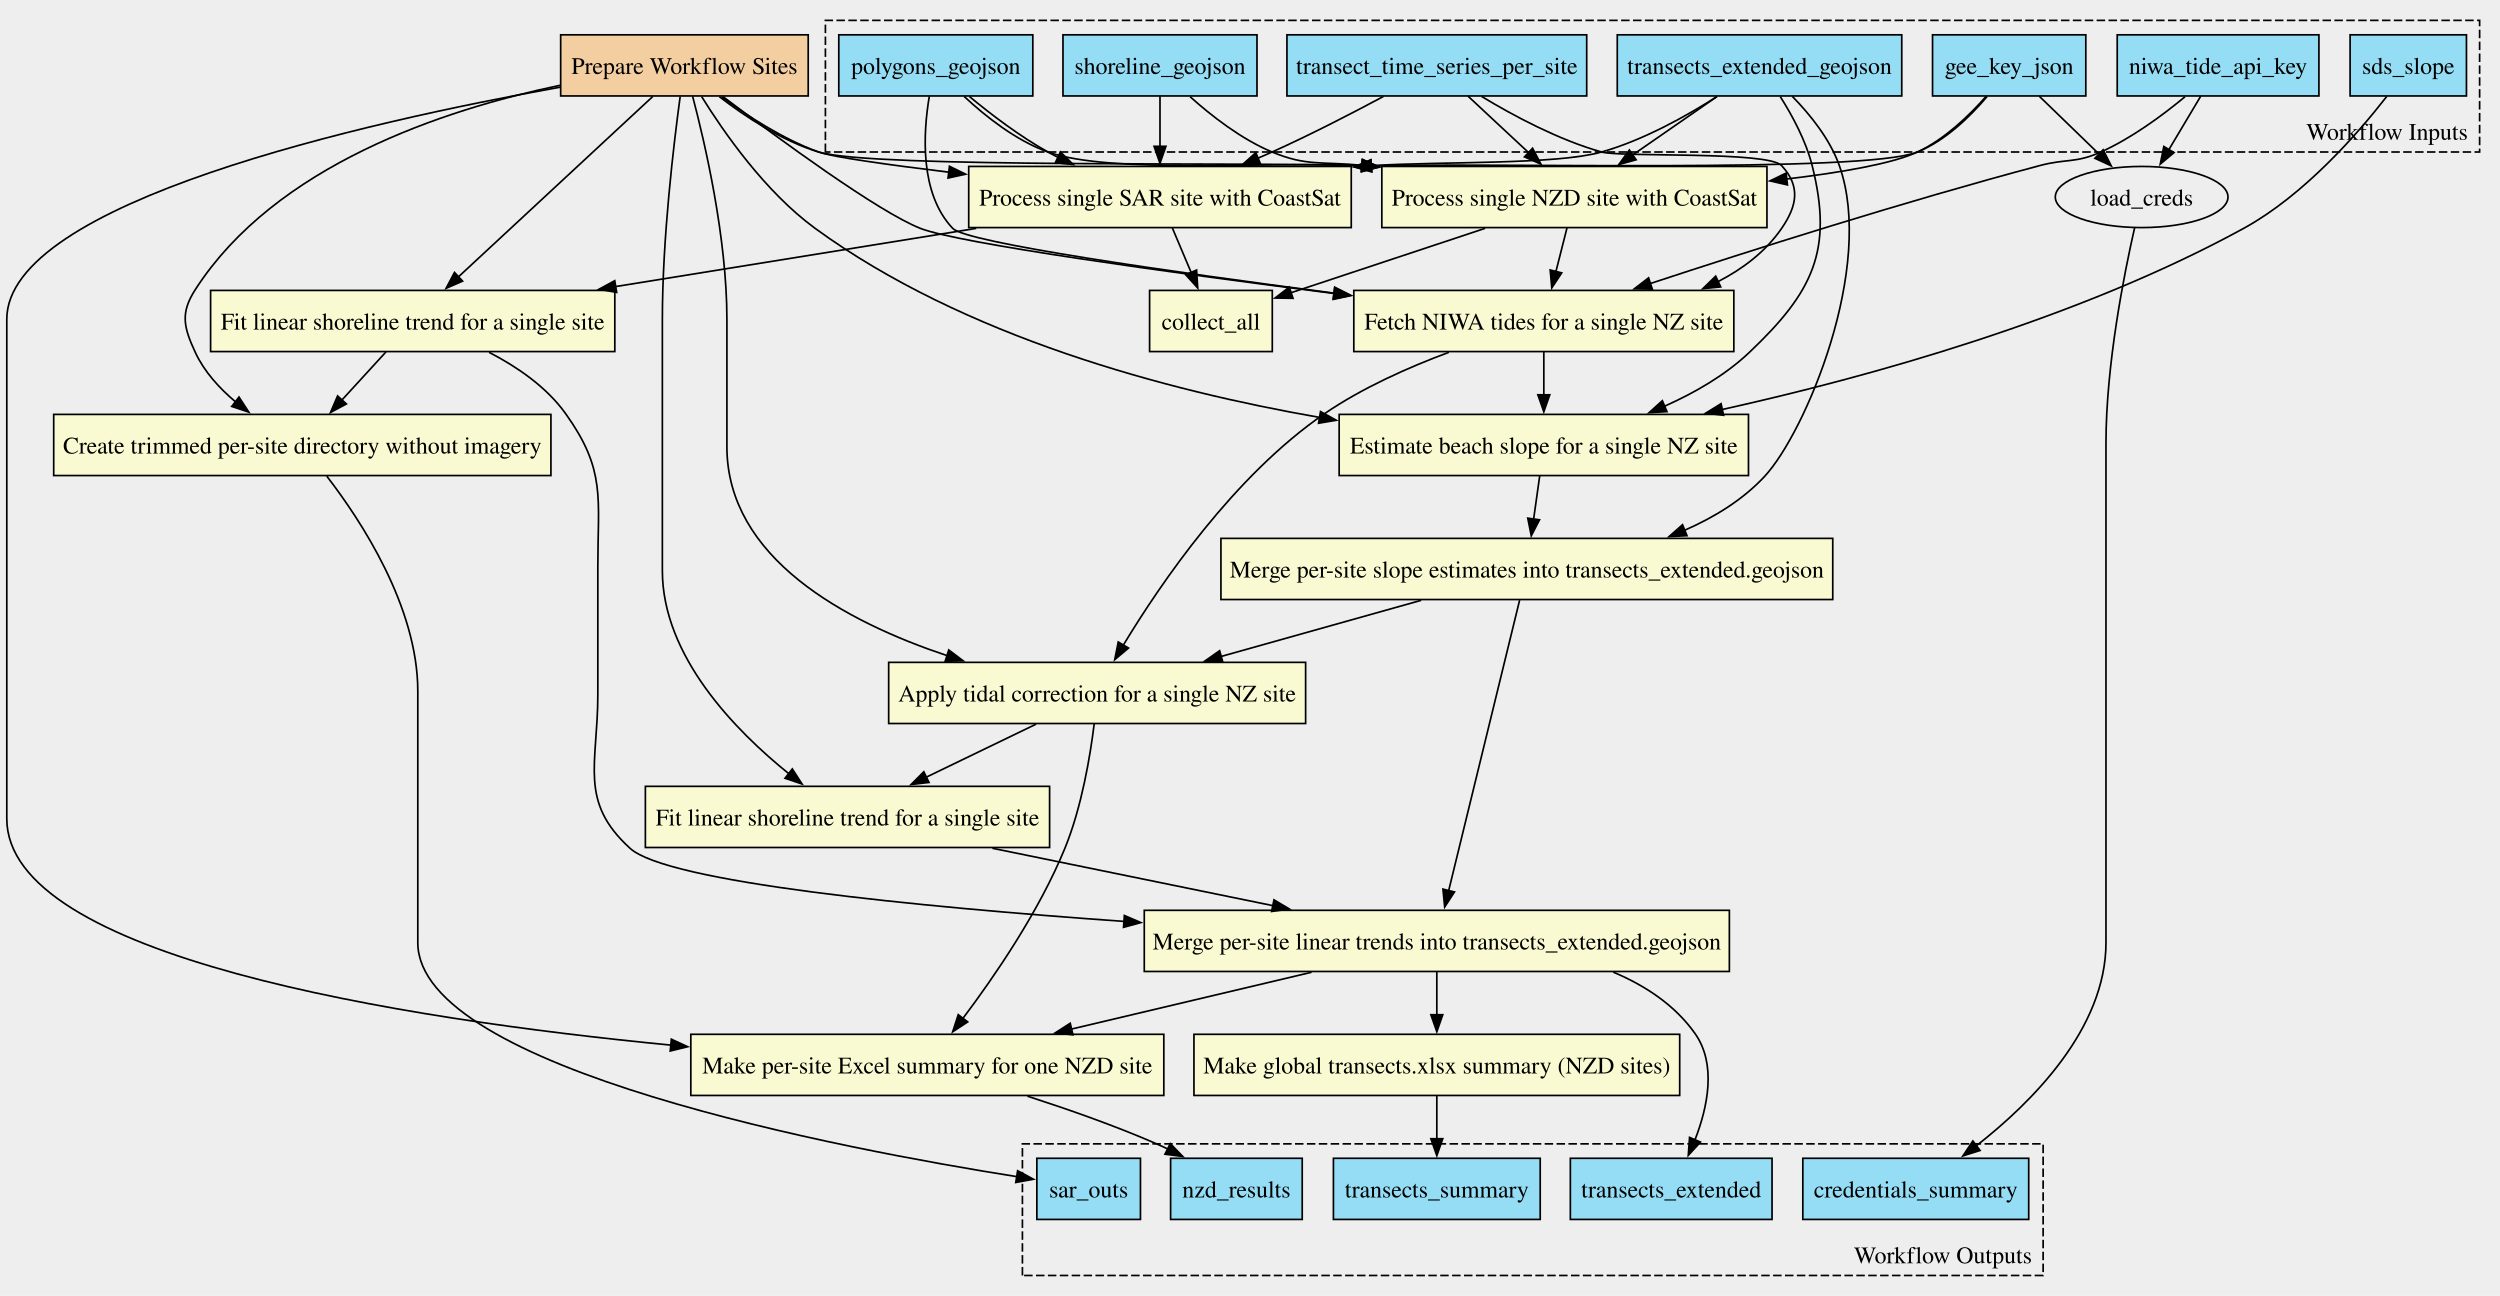
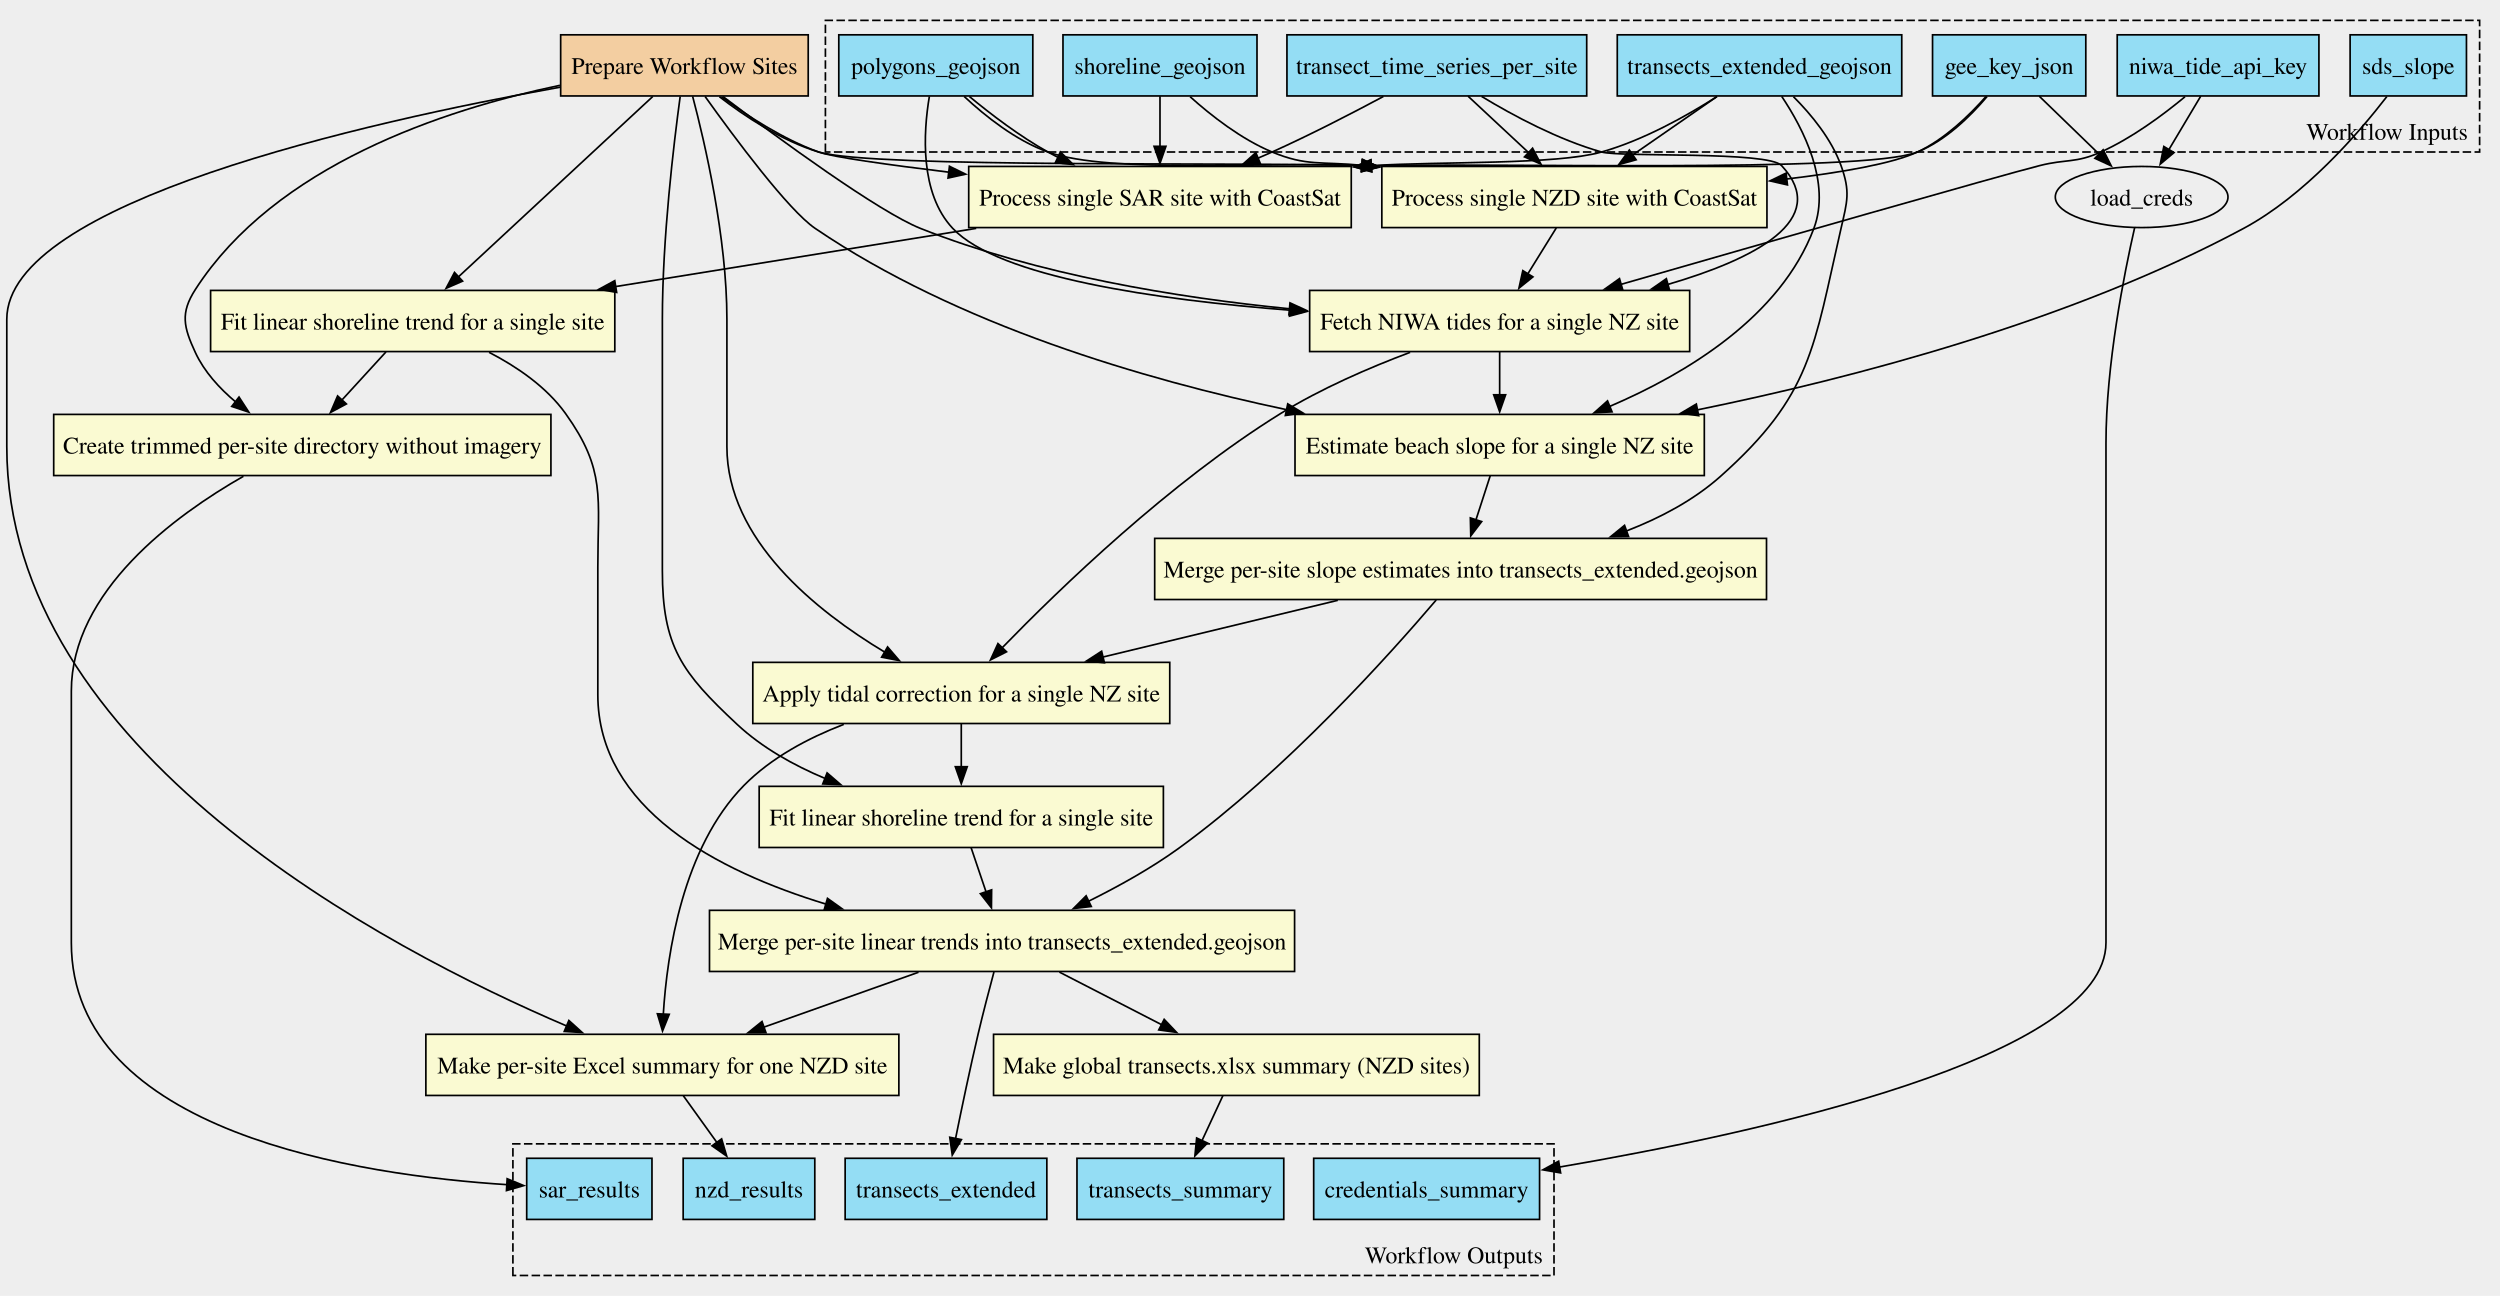
<svg xmlns="http://www.w3.org/2000/svg" width="1472pt" height="763pt" viewBox="0.00 0.00 1472.00 763.00">
  <g id="graph0" class="graph" transform="scale(1 1) rotate(0) translate(4 759)">
    <polygon fill="#eeeeee" stroke="none" points="-4,4 -4,-759 1468,-759 1468,4 -4,4" />
    <g id="clust1" class="cluster">
      <polygon fill="#eeeeee" stroke="black" stroke-dasharray="5,2" points="482,-669.5 482,-747 1456,-747 1456,-669.5 482,-669.5" />
      <text xml:space="preserve" text-anchor="middle" x="1401.5" y="-676.7" font-family="Times,serif" font-size="14.00">Workflow Inputs</text>
    </g>
    <g id="clust2" class="cluster">
-       <polygon fill="#eeeeee" stroke="black" stroke-dasharray="5,2" points="598,-8 598,-85.5 1199,-85.5 1199,-8 598,-8" />
-       <text xml:space="preserve" text-anchor="middle" x="1140" y="-15.2" font-family="Times,serif" font-size="14.00">Workflow Outputs</text>
+       <polygon fill="#eeeeee" stroke="black" stroke-dasharray="5,2" points="298,-8 298,-85.5 911,-85.5 911,-8 298,-8" />
+       <text xml:space="preserve" text-anchor="middle" x="852" y="-15.2" font-family="Times,serif" font-size="14.00">Workflow Outputs</text>
    </g>
    <g id="node1" class="node">
-       <polygon fill="lightgoldenrodyellow" stroke="black" points="714.88,-406 714.88,-442 1075.12,-442 1075.12,-406 714.88,-406" />
-       <text xml:space="preserve" text-anchor="middle" x="895" y="-418.95" font-family="Times,serif" font-size="14.00">Merge per-site slope estimates into transects_extended.geojson</text>
+       <polygon fill="lightgoldenrodyellow" stroke="black" points="767.12,-552 767.12,-588 990.88,-588 990.88,-552 767.12,-552" />
+       <text xml:space="preserve" text-anchor="middle" x="879" y="-564.95" font-family="Times,serif" font-size="14.00">Fetch NIWA tides for a single NZ site</text>
    </g>
    <g id="node2" class="node">
-       <polygon fill="lightgoldenrodyellow" stroke="black" points="519.25,-333 519.25,-369 764.75,-369 764.75,-333 519.25,-333" />
-       <text xml:space="preserve" text-anchor="middle" x="642" y="-345.95" font-family="Times,serif" font-size="14.00">Apply tidal correction for a single NZ site</text>
+       <polygon fill="lightgoldenrodyellow" stroke="black" points="439.25,-333 439.25,-369 684.75,-369 684.75,-333 439.25,-333" />
+       <text xml:space="preserve" text-anchor="middle" x="562" y="-345.95" font-family="Times,serif" font-size="14.00">Apply tidal correction for a single NZ site</text>
    </g>
    <g id="edge1" class="edge">
-       <path fill="none" stroke="black" d="M832.79,-405.54C797.1,-395.53 752.11,-382.9 714.79,-372.43" />
-       <polygon fill="black" stroke="black" points="716.01,-369.13 705.43,-369.8 714.11,-375.87 716.01,-369.13" />
-     </g>
-     <g id="node11" class="node">
-       <polygon fill="lightgoldenrodyellow" stroke="black" points="669.75,-187 669.75,-223 1014.25,-223 1014.25,-187 669.75,-187" />
-       <text xml:space="preserve" text-anchor="middle" x="842" y="-199.95" font-family="Times,serif" font-size="14.00">Merge per-site linear trends into transects_extended.geojson</text>
-     </g>
-     <g id="edge19" class="edge">
-       <path fill="none" stroke="black" d="M890.75,-405.61C881.64,-368.31 860.15,-280.32 848.99,-234.64" />
-       <polygon fill="black" stroke="black" points="852.4,-233.83 846.63,-224.94 845.6,-235.49 852.4,-233.83" />
+       <path fill="none" stroke="black" d="M826.28,-551.55C802.14,-542.47 773.7,-530.18 750,-515.5 684.91,-475.19 619.95,-412.46 586.06,-377.58" />
+       <polygon fill="black" stroke="black" points="588.64,-375.22 579.19,-370.44 583.6,-380.07 588.64,-375.22" />
+     </g>
+     <g id="node13" class="node">
+       <polygon fill="lightgoldenrodyellow" stroke="black" points="758.5,-479 758.5,-515 999.5,-515 999.5,-479 758.5,-479" />
+       <text xml:space="preserve" text-anchor="middle" x="879" y="-491.95" font-family="Times,serif" font-size="14.00">Estimate beach slope for a single NZ site</text>
+     </g>
+     <g id="edge22" class="edge">
+       <path fill="none" stroke="black" d="M879,-551.81C879,-544.23 879,-535.1 879,-526.54" />
+       <polygon fill="black" stroke="black" points="882.5,-526.54 879,-516.54 875.5,-526.54 882.5,-526.54" />
+     </g>
+     <g id="node8" class="node">
+       <polygon fill="lightgoldenrodyellow" stroke="black" points="443,-260 443,-296 681,-296 681,-260 443,-260" />
+       <text xml:space="preserve" text-anchor="middle" x="562" y="-272.95" font-family="Times,serif" font-size="14.00">Fit linear shoreline trend for a single site</text>
+     </g>
+     <g id="edge9" class="edge">
+       <path fill="none" stroke="black" d="M562,-332.81C562,-325.23 562,-316.1 562,-307.54" />
+       <polygon fill="black" stroke="black" points="565.5,-307.54 562,-297.54 558.5,-307.54 565.5,-307.54" />
+     </g>
+     <g id="node12" class="node">
+       <polygon fill="lightgoldenrodyellow" stroke="black" points="246.75,-114 246.75,-150 525.25,-150 525.25,-114 246.75,-114" />
+       <text xml:space="preserve" text-anchor="middle" x="386" y="-126.95" font-family="Times,serif" font-size="14.00">Make per-site Excel summary for one NZD site</text>
+     </g>
+     <g id="edge14" class="edge">
+       <path fill="none" stroke="black" d="M492.82,-332.5C471.8,-324.4 450.03,-312.82 434,-296.5 398.05,-259.91 388.78,-197.87 386.54,-161.65" />
+       <polygon fill="black" stroke="black" points="390.05,-161.77 386.09,-151.94 383.06,-162.09 390.05,-161.77" />
+     </g>
+     <g id="node3" class="node">
+       <polygon fill="lightgoldenrodyellow" stroke="black" points="675.88,-406 675.88,-442 1036.12,-442 1036.12,-406 675.88,-406" />
+       <text xml:space="preserve" text-anchor="middle" x="856" y="-418.95" font-family="Times,serif" font-size="14.00">Merge per-site slope estimates into transects_extended.geojson</text>
+     </g>
+     <g id="edge2" class="edge">
+       <path fill="none" stroke="black" d="M783.7,-405.54C741.86,-395.44 689.03,-382.68 645.43,-372.15" />
+       <polygon fill="black" stroke="black" points="646.29,-368.75 635.74,-369.81 644.64,-375.56 646.29,-368.75" />
    </g>
    <g id="node10" class="node">
-       <polygon fill="lightgoldenrodyellow" stroke="black" points="376,-260 376,-296 614,-296 614,-260 376,-260" />
-       <text xml:space="preserve" text-anchor="middle" x="495" y="-272.95" font-family="Times,serif" font-size="14.00">Fit linear shoreline trend for a single site</text>
-     </g>
-     <g id="edge10" class="edge">
-       <path fill="none" stroke="black" d="M606.04,-332.63C586.55,-323.22 562.25,-311.48 541.36,-301.39" />
-       <polygon fill="black" stroke="black" points="542.99,-298.29 532.46,-297.09 539.94,-304.59 542.99,-298.29" />
-     </g>
-     <g id="node13" class="node">
-       <polygon fill="lightgoldenrodyellow" stroke="black" points="402.75,-114 402.75,-150 681.25,-150 681.25,-114 402.75,-114" />
-       <text xml:space="preserve" text-anchor="middle" x="542" y="-126.95" font-family="Times,serif" font-size="14.00">Make per-site Excel summary for one NZD site</text>
-     </g>
-     <g id="edge15" class="edge">
-       <path fill="none" stroke="black" d="M640.26,-332.78C637.96,-314.16 632.97,-283.87 623,-259.5 607.75,-222.21 581.41,-183.86 562.91,-159.31" />
-       <polygon fill="black" stroke="black" points="565.79,-157.3 556.93,-151.49 560.23,-161.56 565.79,-157.3" />
-     </g>
-     <g id="node3" class="node">
-       <polygon fill="lightgoldenrodyellow" stroke="black" points="793.12,-552 793.12,-588 1016.88,-588 1016.88,-552 793.12,-552" />
-       <text xml:space="preserve" text-anchor="middle" x="905" y="-564.95" font-family="Times,serif" font-size="14.00">Fetch NIWA tides for a single NZ site</text>
-     </g>
-     <g id="edge2" class="edge">
-       <path fill="none" stroke="black" d="M849.11,-551.57C825.42,-542.77 798.22,-530.69 776,-515.5 722.65,-479.02 679.28,-415.35 657.42,-379.17" />
-       <polygon fill="black" stroke="black" points="660.46,-377.43 652.35,-370.61 654.43,-381 660.46,-377.43" />
-     </g>
-     <g id="node14" class="node">
-       <polygon fill="lightgoldenrodyellow" stroke="black" points="784.5,-479 784.5,-515 1025.5,-515 1025.5,-479 784.5,-479" />
-       <text xml:space="preserve" text-anchor="middle" x="905" y="-491.95" font-family="Times,serif" font-size="14.00">Estimate beach slope for a single NZ site</text>
-     </g>
-     <g id="edge24" class="edge">
-       <path fill="none" stroke="black" d="M905,-551.81C905,-544.23 905,-535.1 905,-526.54" />
-       <polygon fill="black" stroke="black" points="908.5,-526.54 905,-516.54 901.5,-526.54 908.5,-526.54" />
+       <polygon fill="lightgoldenrodyellow" stroke="black" points="413.75,-187 413.75,-223 758.25,-223 758.25,-187 413.75,-187" />
+       <text xml:space="preserve" text-anchor="middle" x="586" y="-199.95" font-family="Times,serif" font-size="14.00">Merge per-site linear trends into transects_extended.geojson</text>
+     </g>
+     <g id="edge17" class="edge">
+       <path fill="none" stroke="black" d="M841.65,-405.74C814.51,-373.88 752.75,-304.92 690,-259.5 673.64,-247.66 654.29,-236.94 636.74,-228.26" />
+       <polygon fill="black" stroke="black" points="638.55,-225.25 628.02,-224.05 635.51,-231.55 638.55,-225.25" />
    </g>
    <g id="node4" class="node">
      <polygon fill="#f3cea1" stroke="black" points="326.12,-702.5 326.12,-738.5 471.88,-738.5 471.88,-702.5 326.12,-702.5" />
      <text xml:space="preserve" text-anchor="middle" x="399" y="-715.45" font-family="Times,serif" font-size="14.00">Prepare Workflow Sites</text>
    </g>
+     <g id="edge7" class="edge">
+       <path fill="none" stroke="black" d="M421.74,-702.12C454.43,-677.46 513.48,-634.23 538,-624.5 606.98,-597.14 689.02,-583.73 755.34,-577.18" />
+       <polygon fill="black" stroke="black" points="755.55,-580.67 765.18,-576.25 754.9,-573.71 755.55,-580.67" />
+     </g>
    <g id="edge3" class="edge">
-       <path fill="none" stroke="black" d="M403.82,-702.28C411.08,-674.77 424,-619.11 424,-571 424,-571 424,-571 424,-496 424,-430.53 493.3,-393.11 553.75,-372.92" />
-       <polygon fill="black" stroke="black" points="554.63,-376.32 563.09,-369.93 552.5,-369.65 554.63,-376.32" />
-     </g>
-     <g id="edge9" class="edge">
-       <path fill="none" stroke="black" d="M421.73,-702.09C454.4,-677.39 513.43,-634.09 538,-624.5 560.63,-615.67 684.15,-598.65 781.72,-586.17" />
-       <polygon fill="black" stroke="black" points="781.9,-589.68 791.38,-584.94 781.02,-582.74 781.9,-589.68" />
+       <path fill="none" stroke="black" d="M403.82,-702.28C411.08,-674.77 424,-619.11 424,-571 424,-571 424,-571 424,-496 424,-441.25 476.63,-399.21 516.89,-375.05" />
+       <polygon fill="black" stroke="black" points="518.61,-378.1 525.51,-370.06 515.1,-372.04 518.61,-378.1" />
    </g>
    <g id="node5" class="node">
      <polygon fill="lightgoldenrodyellow" stroke="black" points="120,-552 120,-588 358,-588 358,-552 120,-552" />
      <text xml:space="preserve" text-anchor="middle" x="239" y="-564.95" font-family="Times,serif" font-size="14.00">Fit linear shoreline trend for a single site</text>
    </g>
-     <g id="edge12" class="edge">
+     <g id="edge11" class="edge">
      <path fill="none" stroke="black" d="M380.33,-702.17C352.03,-675.91 298.14,-625.89 265.7,-595.78" />
      <polygon fill="black" stroke="black" points="268.37,-593.48 258.66,-589.24 263.61,-598.61 268.37,-593.48" />
    </g>
    <g id="node6" class="node">
      <polygon fill="lightgoldenrodyellow" stroke="black" points="27.62,-479 27.62,-515 320.38,-515 320.38,-479 27.62,-479" />
      <text xml:space="preserve" text-anchor="middle" x="174" y="-491.95" font-family="Times,serif" font-size="14.00">Create trimmed per-site directory without imagery</text>
    </g>
    <g id="edge5" class="edge">
      <path fill="none" stroke="black" d="M325.68,-708.76C256.98,-694.38 158.05,-661.59 111,-588.5 102.1,-574.67 104.09,-566.42 111,-551.5 116.26,-540.13 125.26,-530.3 134.83,-522.27" />
      <polygon fill="black" stroke="black" points="136.73,-525.23 142.5,-516.34 132.44,-519.69 136.73,-525.23" />
    </g>
    <g id="node7" class="node">
      <polygon fill="lightgoldenrodyellow" stroke="black" points="809.62,-625 809.62,-661 1036.38,-661 1036.38,-625 809.62,-625" />
      <text xml:space="preserve" text-anchor="middle" x="923" y="-637.95" font-family="Times,serif" font-size="14.00">Process single NZD site with CoastSat</text>
    </g>
-     <g id="edge22" class="edge">
+     <g id="edge20" class="edge">
      <path fill="none" stroke="black" d="M419.57,-702.07C434.67,-690.43 456.25,-676.1 478,-669.5 510.07,-659.77 732.6,-663.85 797.97,-661.38" />
      <polygon fill="black" stroke="black" points="798.1,-664.87 807.89,-660.83 797.71,-657.88 798.1,-664.87" />
+     </g>
+     <g id="edge8" class="edge">
+       <path fill="none" stroke="black" d="M396.49,-702.17C392.72,-674.5 386,-618.62 386,-571 386,-571 386,-571 386,-423 386,-378.28 397.33,-363.04 430,-332.5 444.64,-318.82 463.24,-308.43 481.83,-300.63" />
+       <polygon fill="black" stroke="black" points="483,-303.93 491.02,-297.01 480.44,-297.42 483,-303.93" />
    </g>
    <g id="node9" class="node">
      <polygon fill="lightgoldenrodyellow" stroke="black" points="566.38,-625 566.38,-661 791.62,-661 791.62,-625 566.38,-625" />
      <text xml:space="preserve" text-anchor="middle" x="679" y="-637.95" font-family="Times,serif" font-size="14.00">Process single SAR site with CoastSat</text>
    </g>
-     <g id="edge23" class="edge">
+     <g id="edge21" class="edge">
      <path fill="none" stroke="black" d="M420.78,-702.01C435.92,-690.82 457.07,-677.03 478,-669.5 486.23,-666.54 518.41,-662.03 554.68,-657.62" />
      <polygon fill="black" stroke="black" points="555.03,-661.11 564.54,-656.44 554.2,-654.16 555.03,-661.11" />
    </g>
-     <g id="edge11" class="edge">
-       <path fill="none" stroke="black" d="M396.49,-702.17C392.72,-674.5 386,-618.62 386,-571 386,-571 386,-571 386,-423 386,-372.7 428.8,-328.9 460.76,-303.2" />
-       <polygon fill="black" stroke="black" points="462.51,-306.27 468.25,-297.37 458.21,-300.75 462.51,-306.27" />
-     </g>
-     <g id="edge16" class="edge">
-       <path fill="none" stroke="black" d="M325.82,-707.68C210.63,-686.98 0,-639.74 0,-571 0,-571 0,-571 0,-277 0,-195.71 230.63,-159.2 391,-143.64" />
-       <polygon fill="black" stroke="black" points="391.29,-147.12 400.91,-142.69 390.63,-140.16 391.29,-147.12" />
-     </g>
-     <g id="edge25" class="edge">
-       <path fill="none" stroke="black" d="M409.13,-702.11C422.16,-681.09 446.67,-645.89 476,-624.5 563.33,-560.82 682.53,-528.99 773.11,-513.2" />
-       <polygon fill="black" stroke="black" points="773.52,-516.68 782.8,-511.56 772.36,-509.78 773.52,-516.68" />
+     <g id="edge13" class="edge">
+       <path fill="none" stroke="black" d="M325.82,-707.68C210.63,-686.98 0,-639.74 0,-571 0,-571 0,-571 0,-496 0,-317.06 222.87,-200.47 329.91,-154.79" />
+       <polygon fill="black" stroke="black" points="330.95,-158.15 338.81,-151.05 328.23,-151.7 330.95,-158.15" />
+     </g>
+     <g id="edge23" class="edge">
+       <path fill="none" stroke="black" d="M411.15,-702.19C428.55,-677.84 460.2,-635.24 476,-624.5 559.44,-567.79 669.58,-535.5 753.63,-517.76" />
+       <polygon fill="black" stroke="black" points="754.22,-521.21 763.31,-515.76 752.81,-514.36 754.22,-521.21" />
    </g>
    <g id="edge4" class="edge">
      <path fill="none" stroke="black" d="M223.27,-551.81C215.44,-543.27 205.83,-532.77 197.18,-523.32" />
      <polygon fill="black" stroke="black" points="199.95,-521.16 190.61,-516.15 194.78,-525.88 199.95,-521.16" />
    </g>
-     <g id="edge20" class="edge">
-       <path fill="none" stroke="black" d="M283.95,-551.56C300.44,-543.04 317.79,-531.17 329,-515.5 352.9,-482.07 348,-466.1 348,-425 348,-425 348,-425 348,-350 348,-308.9 336.59,-287.15 367,-259.5 388.9,-239.58 533.97,-225.25 658.09,-216.46" />
-       <polygon fill="black" stroke="black" points="658.02,-219.97 667.75,-215.78 657.53,-212.99 658.02,-219.97" />
-     </g>
-     <g id="node25" class="node">
-       <polygon fill="#94ddf4" stroke="black" points="606.5,-41 606.5,-77 667.5,-77 667.5,-41 606.5,-41" />
-       <text xml:space="preserve" text-anchor="middle" x="637" y="-53.95" font-family="Times,serif" font-size="14.00">sar_outs</text>
-     </g>
-     <g id="edge47" class="edge">
-       <path fill="none" stroke="black" d="M188.42,-478.62C208.38,-452.74 242,-401.77 242,-352 242,-352 242,-352 242,-204 242,-129.5 493.16,-82.25 594.93,-66.16" />
-       <polygon fill="black" stroke="black" points="595.17,-69.67 604.51,-64.67 594.09,-62.75 595.17,-69.67" />
-     </g>
-     <g id="edge8" class="edge">
-       <path fill="none" stroke="black" d="M918.64,-624.81C916.67,-617.05 914.3,-607.68 912.09,-598.95" />
-       <polygon fill="black" stroke="black" points="915.54,-598.33 909.69,-589.5 908.75,-600.05 915.54,-598.33" />
-     </g>
-     <g id="node8" class="node">
-       <polygon fill="lightgoldenrodyellow" stroke="black" points="672.88,-552 672.88,-588 745.12,-588 745.12,-552 672.88,-552" />
-       <text xml:space="preserve" text-anchor="middle" x="709" y="-564.95" font-family="Times,serif" font-size="14.00">collect_all</text>
+     <g id="edge18" class="edge">
+       <path fill="none" stroke="black" d="M283.95,-551.56C300.44,-543.04 317.79,-531.17 329,-515.5 352.9,-482.07 348,-466.1 348,-425 348,-425 348,-425 348,-350 348,-282.89 418.13,-246.21 482.25,-226.69" />
+       <polygon fill="black" stroke="black" points="483.22,-230.05 491.85,-223.9 481.27,-223.33 483.22,-230.05" />
+     </g>
+     <g id="node24" class="node">
+       <polygon fill="#94ddf4" stroke="black" points="306.12,-41 306.12,-77 379.88,-77 379.88,-41 306.12,-41" />
+       <text xml:space="preserve" text-anchor="middle" x="343" y="-53.95" font-family="Times,serif" font-size="14.00">sar_results</text>
+     </g>
+     <g id="edge45" class="edge">
+       <path fill="none" stroke="black" d="M139.33,-478.57C99.04,-455.56 38,-410.97 38,-352 38,-352 38,-352 38,-204 38,-91.89 208.58,-66.93 294.6,-61.47" />
+       <polygon fill="black" stroke="black" points="294.61,-64.97 304.39,-60.92 294.21,-57.98 294.61,-64.97" />
    </g>
    <g id="edge6" class="edge">
-       <path fill="none" stroke="black" d="M870.38,-624.54C835.31,-612.91 789.64,-597.75 755.83,-586.54" />
-       <polygon fill="black" stroke="black" points="757.33,-583.35 746.74,-583.52 755.13,-589.99 757.33,-583.35" />
-     </g>
-     <g id="edge13" class="edge">
+       <path fill="none" stroke="black" d="M912.35,-624.81C907.32,-616.7 901.21,-606.84 895.59,-597.78" />
+       <polygon fill="black" stroke="black" points="898.59,-595.97 890.35,-589.32 892.64,-599.66 898.59,-595.97" />
+     </g>
+     <g id="edge16" class="edge">
+       <path fill="none" stroke="black" d="M567.81,-259.81C570.46,-251.96 573.67,-242.47 576.65,-233.66" />
+       <polygon fill="black" stroke="black" points="579.87,-235.06 579.76,-224.46 573.24,-232.82 579.87,-235.06" />
+     </g>
+     <g id="edge10" class="edge">
      <path fill="none" stroke="black" d="M570.8,-624.54C506.46,-614.16 424.74,-600.97 358.5,-590.28" />
      <polygon fill="black" stroke="black" points="359.09,-586.83 348.66,-588.69 357.97,-593.74 359.09,-586.83" />
    </g>
-     <g id="edge7" class="edge">
-       <path fill="none" stroke="black" d="M686.26,-624.81C689.62,-616.88 693.68,-607.26 697.44,-598.36" />
-       <polygon fill="black" stroke="black" points="700.55,-600 701.22,-589.42 694.1,-597.27 700.55,-600" />
-     </g>
-     <g id="edge18" class="edge">
-       <path fill="none" stroke="black" d="M580.33,-259.54C630.34,-249.31 693.66,-236.35 745.49,-225.75" />
-       <polygon fill="black" stroke="black" points="746.12,-229.19 755.22,-223.76 744.72,-222.33 746.12,-229.19" />
-     </g>
-     <g id="node12" class="node">
-       <polygon fill="lightgoldenrodyellow" stroke="black" points="699,-114 699,-150 985,-150 985,-114 699,-114" />
-       <text xml:space="preserve" text-anchor="middle" x="842" y="-126.95" font-family="Times,serif" font-size="14.00">Make global transects.xlsx summary (NZD sites)</text>
-     </g>
-     <g id="edge14" class="edge">
-       <path fill="none" stroke="black" d="M842,-186.81C842,-179.23 842,-170.1 842,-161.54" />
-       <polygon fill="black" stroke="black" points="845.5,-161.54 842,-151.54 838.5,-161.54 845.5,-161.54" />
-     </g>
-     <g id="edge17" class="edge">
-       <path fill="none" stroke="black" d="M768.23,-186.54C725.44,-176.42 671.39,-163.62 626.85,-153.08" />
-       <polygon fill="black" stroke="black" points="627.76,-149.7 617.22,-150.8 626.15,-156.51 627.76,-149.7" />
+     <g id="node11" class="node">
+       <polygon fill="lightgoldenrodyellow" stroke="black" points="581,-114 581,-150 867,-150 867,-114 581,-114" />
+       <text xml:space="preserve" text-anchor="middle" x="724" y="-126.95" font-family="Times,serif" font-size="14.00">Make global transects.xlsx summary (NZD sites)</text>
+     </g>
+     <g id="edge12" class="edge">
+       <path fill="none" stroke="black" d="M619.76,-186.63C637.89,-177.31 660.45,-165.7 679.94,-155.67" />
+       <polygon fill="black" stroke="black" points="681.47,-158.81 688.77,-151.13 678.27,-152.59 681.47,-158.81" />
+     </g>
+     <g id="edge15" class="edge">
+       <path fill="none" stroke="black" d="M536.82,-186.54C509.33,-176.78 474.87,-164.55 445.83,-154.24" />
+       <polygon fill="black" stroke="black" points="447.01,-150.95 436.42,-150.9 444.67,-157.54 447.01,-150.95" />
+     </g>
+     <g id="node25" class="node">
+       <polygon fill="#94ddf4" stroke="black" points="493.62,-41 493.62,-77 612.38,-77 612.38,-41 493.62,-41" />
+       <text xml:space="preserve" text-anchor="middle" x="553" y="-53.95" font-family="Times,serif" font-size="14.00">transects_extended</text>
+     </g>
+     <g id="edge46" class="edge">
+       <path fill="none" stroke="black" d="M581.24,-186.71C578.43,-176.25 574.86,-162.65 572,-150.5 567.13,-129.83 562.22,-106.37 558.61,-88.51" />
+       <polygon fill="black" stroke="black" points="562.08,-88.01 556.69,-78.89 555.22,-89.38 562.08,-88.01" />
    </g>
    <g id="node26" class="node">
-       <polygon fill="#94ddf4" stroke="black" points="920.62,-41 920.62,-77 1039.38,-77 1039.38,-41 920.62,-41" />
-       <text xml:space="preserve" text-anchor="middle" x="980" y="-53.95" font-family="Times,serif" font-size="14.00">transects_extended</text>
-     </g>
-     <g id="edge48" class="edge">
-       <path fill="none" stroke="black" d="M945.88,-186.62C964.77,-178.68 982.2,-167.17 994,-150.5 1006.83,-132.39 1001.5,-107.12 994.01,-87.88" />
-       <polygon fill="black" stroke="black" points="997.24,-86.54 990.06,-78.74 990.81,-89.31 997.24,-86.54" />
-     </g>
-     <g id="node27" class="node">
-       <polygon fill="#94ddf4" stroke="black" points="781.12,-41 781.12,-77 902.88,-77 902.88,-41 781.12,-41" />
-       <text xml:space="preserve" text-anchor="middle" x="842" y="-53.95" font-family="Times,serif" font-size="14.00">transects_summary</text>
-     </g>
-     <g id="edge49" class="edge">
-       <path fill="none" stroke="black" d="M842,-113.81C842,-106.23 842,-97.1 842,-88.54" />
-       <polygon fill="black" stroke="black" points="845.5,-88.54 842,-78.54 838.5,-88.54 845.5,-88.54" />
-     </g>
-     <g id="node24" class="node">
-       <polygon fill="#94ddf4" stroke="black" points="685.25,-41 685.25,-77 762.75,-77 762.75,-41 685.25,-41" />
-       <text xml:space="preserve" text-anchor="middle" x="724" y="-53.95" font-family="Times,serif" font-size="14.00">nzd_results</text>
-     </g>
-     <g id="edge46" class="edge">
-       <path fill="none" stroke="black" d="M600.97,-113.56C624.92,-105.85 652.63,-96.12 677,-85.5 679.16,-84.56 681.36,-83.55 683.56,-82.5" />
-       <polygon fill="black" stroke="black" points="685.06,-85.66 692.44,-78.05 681.93,-79.41 685.06,-85.66" />
-     </g>
-     <g id="edge21" class="edge">
-       <path fill="none" stroke="black" d="M902.58,-478.81C901.5,-471.14 900.2,-461.89 898.98,-453.24" />
-       <polygon fill="black" stroke="black" points="902.47,-452.94 897.61,-443.53 895.54,-453.92 902.47,-452.94" />
-     </g>
-     <g id="node15" class="node">
+       <polygon fill="#94ddf4" stroke="black" points="630.12,-41 630.12,-77 751.88,-77 751.88,-41 630.12,-41" />
+       <text xml:space="preserve" text-anchor="middle" x="691" y="-53.95" font-family="Times,serif" font-size="14.00">transects_summary</text>
+     </g>
+     <g id="edge47" class="edge">
+       <path fill="none" stroke="black" d="M716.01,-113.81C712.32,-105.88 707.85,-96.26 703.72,-87.36" />
+       <polygon fill="black" stroke="black" points="706.94,-85.99 699.55,-78.4 700.59,-88.94 706.94,-85.99" />
+     </g>
+     <g id="node23" class="node">
+       <polygon fill="#94ddf4" stroke="black" points="398.25,-41 398.25,-77 475.75,-77 475.75,-41 398.25,-41" />
+       <text xml:space="preserve" text-anchor="middle" x="437" y="-53.95" font-family="Times,serif" font-size="14.00">nzd_results</text>
+     </g>
+     <g id="edge44" class="edge">
+       <path fill="none" stroke="black" d="M398.35,-113.81C404.3,-105.53 411.56,-95.41 418.19,-86.19" />
+       <polygon fill="black" stroke="black" points="420.89,-88.42 423.89,-78.26 415.21,-84.34 420.89,-88.42" />
+     </g>
+     <g id="edge19" class="edge">
+       <path fill="none" stroke="black" d="M873.43,-478.81C870.92,-471.05 867.88,-461.68 865.05,-452.95" />
+       <polygon fill="black" stroke="black" points="868.39,-451.9 861.98,-443.47 861.74,-454.06 868.39,-451.9" />
+     </g>
+     <g id="node14" class="node">
      <polygon fill="#94ddf4" stroke="black" points="753.75,-702.5 753.75,-738.5 930.25,-738.5 930.25,-702.5 753.75,-702.5" />
      <text xml:space="preserve" text-anchor="middle" x="842" y="-715.45" font-family="Times,serif" font-size="14.00">transect_time_series_per_site</text>
    </g>
-     <g id="edge26" class="edge">
-       <path fill="none" stroke="black" d="M868.38,-702.21C887.24,-690.79 913.66,-676.67 939,-669.5 950.37,-666.29 1036.97,-670.16 1045,-661.5 1056.18,-649.44 1054.32,-638.05 1045,-624.5 1035.65,-610.92 1022.35,-600.78 1007.63,-593.22" />
-       <polygon fill="black" stroke="black" points="1009.15,-590.07 998.61,-589.02 1006.2,-596.41 1009.15,-590.07" />
-     </g>
-     <g id="edge27" class="edge">
+     <g id="edge24" class="edge">
+       <path fill="none" stroke="black" d="M868.38,-702.21C887.24,-690.79 913.66,-676.67 939,-669.5 950.37,-666.29 1036.97,-670.16 1045,-661.5 1074.64,-629.54 1028.86,-606.38 977.92,-591.5" />
+       <polygon fill="black" stroke="black" points="979.03,-588.17 968.46,-588.85 977.15,-594.92 979.03,-588.17" />
+     </g>
+     <g id="edge25" class="edge">
      <path fill="none" stroke="black" d="M860.38,-702.37C870.97,-692.5 884.48,-679.91 896.23,-668.95" />
      <polygon fill="black" stroke="black" points="898.38,-671.74 903.31,-662.36 893.6,-666.62 898.38,-671.74" />
    </g>
-     <g id="edge28" class="edge">
+     <g id="edge26" class="edge">
      <path fill="none" stroke="black" d="M810.53,-702.19C791.75,-692.14 767.29,-679.52 745,-669.5 742.26,-668.27 739.44,-667.04 736.58,-665.82" />
      <polygon fill="black" stroke="black" points="738.1,-662.67 727.53,-662.08 735.43,-669.13 738.1,-662.67" />
    </g>
-     <g id="node16" class="node">
+     <g id="node15" class="node">
      <polygon fill="#94ddf4" stroke="black" points="1242.62,-702.5 1242.62,-738.5 1361.38,-738.5 1361.38,-702.5 1242.62,-702.5" />
      <text xml:space="preserve" text-anchor="middle" x="1302" y="-715.45" font-family="Times,serif" font-size="14.00">niwa_tide_api_key</text>
    </g>
-     <g id="edge29" class="edge">
-       <path fill="none" stroke="black" d="M1282.53,-702.04C1269.4,-691.15 1251.21,-677.7 1233,-669.5 1218.05,-662.77 1212.84,-665.71 1197,-661.5 1117.08,-640.27 1026.28,-611.36 967.45,-591.98" />
-       <polygon fill="black" stroke="black" points="968.88,-588.77 958.28,-588.95 966.68,-595.42 968.88,-588.77" />
-     </g>
-     <g id="node22" class="node">
+     <g id="edge27" class="edge">
+       <path fill="none" stroke="black" d="M1282.53,-702.04C1269.4,-691.15 1251.21,-677.7 1233,-669.5 1218.05,-662.77 1212.89,-665.52 1197,-661.5 1172.98,-655.42 1036.67,-616.36 950.49,-591.59" />
+       <polygon fill="black" stroke="black" points="951.5,-588.23 940.92,-588.83 949.56,-594.96 951.5,-588.23" />
+     </g>
+     <g id="node21" class="node">
      <ellipse fill="none" stroke="black" cx="1257" cy="-643" rx="50.84" ry="18" />
      <text xml:space="preserve" text-anchor="middle" x="1257" y="-637.95" font-family="Times,serif" font-size="14.00">load_creds</text>
    </g>
-     <g id="edge30" class="edge">
+     <g id="edge28" class="edge">
      <path fill="none" stroke="black" d="M1291.79,-702.37C1286.21,-693 1279.17,-681.2 1272.89,-670.66" />
      <polygon fill="black" stroke="black" points="1276.07,-669.16 1267.95,-662.36 1270.06,-672.75 1276.07,-669.16" />
    </g>
-     <g id="node17" class="node">
+     <g id="node16" class="node">
      <polygon fill="#94ddf4" stroke="black" points="489.88,-702.5 489.88,-738.5 604.12,-738.5 604.12,-702.5 489.88,-702.5" />
      <text xml:space="preserve" text-anchor="middle" x="547" y="-715.45" font-family="Times,serif" font-size="14.00">polygons_geojson</text>
    </g>
+     <g id="edge29" class="edge">
+       <path fill="none" stroke="black" d="M543.21,-702.23C539.65,-681.01 537.44,-645.26 557,-624.5 584.04,-595.79 676.88,-582.48 755.97,-576.32" />
+       <polygon fill="black" stroke="black" points="755.81,-579.84 765.52,-575.61 755.29,-572.86 755.81,-579.84" />
+     </g>
    <g id="edge31" class="edge">
-       <path fill="none" stroke="black" d="M543.17,-702.2C539.57,-680.93 537.32,-645.14 557,-624.5 564.96,-616.15 684.64,-599.03 781.45,-586.4" />
-       <polygon fill="black" stroke="black" points="781.87,-589.87 791.33,-585.11 780.97,-582.93 781.87,-589.87" />
-     </g>
-     <g id="edge33" class="edge">
      <path fill="none" stroke="black" d="M563.71,-702.2C576.1,-690.63 594.06,-676.31 613,-669.5 649.58,-656.34 744.65,-664.07 798.04,-661.46" />
      <polygon fill="black" stroke="black" points="798.15,-664.96 807.89,-660.78 797.67,-657.98 798.15,-664.96" />
    </g>
-     <g id="edge34" class="edge">
+     <g id="edge32" class="edge">
      <path fill="none" stroke="black" d="M566.79,-702.17C579.4,-691.74 596.43,-678.74 613,-669.5 614.93,-668.42 616.92,-667.37 618.94,-666.35" />
      <polygon fill="black" stroke="black" points="620.37,-669.54 627.92,-662.11 617.38,-663.21 620.37,-669.54" />
    </g>
-     <g id="node18" class="node">
+     <g id="node17" class="node">
      <polygon fill="#94ddf4" stroke="black" points="1133.88,-702.5 1133.88,-738.5 1224.12,-738.5 1224.12,-702.5 1133.88,-702.5" />
      <text xml:space="preserve" text-anchor="middle" x="1179" y="-715.45" font-family="Times,serif" font-size="14.00">gee_key_json</text>
    </g>
-     <g id="edge36" class="edge">
+     <g id="edge34" class="edge">
      <path fill="none" stroke="black" d="M1165.34,-702.17C1155.42,-690.9 1140.98,-676.95 1125,-669.5 1110.32,-662.66 1080.27,-657.44 1047.72,-653.57" />
      <polygon fill="black" stroke="black" points="1048.45,-650.13 1038.12,-652.48 1047.66,-657.09 1048.45,-650.13" />
    </g>
-     <g id="edge37" class="edge">
+     <g id="edge35" class="edge">
      <path fill="none" stroke="black" d="M1165.99,-702.15C1156.17,-690.55 1141.57,-676.23 1125,-669.5 1093.79,-656.82 868.8,-663.49 803.13,-661.27" />
      <polygon fill="black" stroke="black" points="803.63,-657.79 793.45,-660.76 803.25,-664.78 803.63,-657.79" />
    </g>
-     <g id="edge35" class="edge">
+     <g id="edge33" class="edge">
      <path fill="none" stroke="black" d="M1196.7,-702.37C1207.19,-692.22 1220.64,-679.19 1232.18,-668.02" />
      <polygon fill="black" stroke="black" points="1234.33,-670.81 1239.09,-661.34 1229.47,-665.78 1234.33,-670.81" />
    </g>
-     <g id="node19" class="node">
+     <g id="node18" class="node">
      <polygon fill="#94ddf4" stroke="black" points="948.25,-702.5 948.25,-738.5 1115.75,-738.5 1115.75,-702.5 948.25,-702.5" />
      <text xml:space="preserve" text-anchor="middle" x="1032" y="-715.45" font-family="Times,serif" font-size="14.00">transects_extended_geojson</text>
    </g>
-     <g id="edge38" class="edge">
-       <path fill="none" stroke="black" d="M1051.34,-702.23C1061.71,-691.64 1073.46,-677.14 1079,-661.5 1100.19,-601.69 1058.92,-504.22 1035,-478.5 1022.11,-464.64 1005.25,-454.34 987.71,-446.7" />
-       <polygon fill="black" stroke="black" points="989.31,-443.57 978.73,-443.06 986.68,-450.06 989.31,-443.57" />
-     </g>
-     <g id="edge39" class="edge">
+     <g id="edge36" class="edge">
+       <path fill="none" stroke="black" d="M1052,-702.06C1062.52,-691.51 1074.38,-677.12 1080,-661.5 1085.57,-646.03 1083.69,-640.53 1080,-624.5 1063.81,-554.19 1062.9,-526.47 1009,-478.5 993.23,-464.47 973.57,-454.06 953.64,-446.37" />
+       <polygon fill="black" stroke="black" points="954.91,-443.1 944.32,-442.99 952.53,-449.69 954.91,-443.1" />
+     </g>
+     <g id="edge37" class="edge">
      <path fill="none" stroke="black" d="M1006.99,-702.18C992.18,-691.92 973.2,-678.77 957.03,-667.57" />
      <polygon fill="black" stroke="black" points="959.35,-664.92 949.13,-662.1 955.36,-670.67 959.35,-664.92" />
    </g>
-     <g id="edge40" class="edge">
+     <g id="edge38" class="edge">
      <path fill="none" stroke="black" d="M1006.84,-702.06C988.83,-690.58 963.52,-676.43 939,-669.5 912.04,-661.88 844.88,-664.06 803.23,-661.45" />
      <polygon fill="black" stroke="black" points="803.71,-657.98 793.46,-660.67 803.15,-664.95 803.71,-657.98" />
    </g>
-     <g id="edge41" class="edge">
-       <path fill="none" stroke="black" d="M1044.2,-702.15C1051.21,-691.08 1059.34,-676.12 1063,-661.5 1075.53,-611.47 1063.42,-587 1026,-551.5 1011.86,-538.09 993.8,-527.69 975.98,-519.78" />
-       <polygon fill="black" stroke="black" points="977.51,-516.63 966.93,-515.99 974.8,-523.08 977.51,-516.63" />
-     </g>
-     <g id="node20" class="node">
+     <g id="edge39" class="edge">
+       <path fill="none" stroke="black" d="M1045.09,-702.21C1057.9,-683.07 1074.11,-651.38 1064,-624.5 1044.4,-572.41 988.95,-539.04 943.83,-519.73" />
+       <polygon fill="black" stroke="black" points="945.18,-516.5 934.6,-515.93 942.51,-522.97 945.18,-516.5" />
+     </g>
+     <g id="node19" class="node">
      <polygon fill="#94ddf4" stroke="black" points="621.88,-702.5 621.88,-738.5 736.12,-738.5 736.12,-702.5 621.88,-702.5" />
      <text xml:space="preserve" text-anchor="middle" x="679" y="-715.45" font-family="Times,serif" font-size="14.00">shoreline_geojson</text>
    </g>
-     <g id="edge42" class="edge">
+     <g id="edge40" class="edge">
      <path fill="none" stroke="black" d="M696.74,-702.05C709.2,-690.87 726.82,-677.08 745,-669.5 765.3,-661.03 773.9,-663.99 798,-661.67" />
      <polygon fill="black" stroke="black" points="798.34,-665.15 807.85,-660.48 797.51,-658.2 798.34,-665.15" />
    </g>
-     <g id="edge43" class="edge">
+     <g id="edge41" class="edge">
      <path fill="none" stroke="black" d="M679,-702.37C679,-693.55 679,-682.57 679,-672.51" />
      <polygon fill="black" stroke="black" points="682.5,-672.84 679,-662.84 675.5,-672.84 682.5,-672.84" />
    </g>
-     <g id="node21" class="node">
+     <g id="node20" class="node">
      <polygon fill="#94ddf4" stroke="black" points="1379.75,-702.5 1379.75,-738.5 1448.25,-738.5 1448.25,-702.5 1379.75,-702.5" />
      <text xml:space="preserve" text-anchor="middle" x="1414" y="-715.45" font-family="Times,serif" font-size="14.00">sds_slope</text>
    </g>
-     <g id="edge44" class="edge">
-       <path fill="none" stroke="black" d="M1401.3,-702.19C1384.49,-680.58 1352.77,-644.08 1317,-624.5 1219.39,-571.06 1096.13,-537.01 1009.98,-517.87" />
-       <polygon fill="black" stroke="black" points="1010.86,-514.48 1000.34,-515.76 1009.36,-521.32 1010.86,-514.48" />
-     </g>
-     <g id="node23" class="node">
-       <polygon fill="#94ddf4" stroke="black" points="1057.5,-41 1057.5,-77 1190.5,-77 1190.5,-41 1057.5,-41" />
-       <text xml:space="preserve" text-anchor="middle" x="1124" y="-53.95" font-family="Times,serif" font-size="14.00">credentials_summary</text>
-     </g>
-     <g id="edge45" class="edge">
-       <path fill="none" stroke="black" d="M1252.85,-624.83C1246.73,-597.95 1236,-544.23 1236,-498 1236,-498 1236,-498 1236,-204 1236,-153.34 1192.27,-109.77 1159.46,-84.2" />
-       <polygon fill="black" stroke="black" points="1161.84,-81.62 1151.75,-78.39 1157.63,-87.21 1161.84,-81.62" />
+     <g id="edge42" class="edge">
+       <path fill="none" stroke="black" d="M1401.35,-702.1C1384.6,-680.39 1352.93,-643.78 1317,-624.5 1215.07,-569.8 1086.76,-536.32 995.42,-517.67" />
+       <polygon fill="black" stroke="black" points="996.17,-514.25 985.67,-515.71 994.79,-521.11 996.17,-514.25" />
+     </g>
+     <g id="node22" class="node">
+       <polygon fill="#94ddf4" stroke="black" points="769.5,-41 769.5,-77 902.5,-77 902.5,-41 769.5,-41" />
+       <text xml:space="preserve" text-anchor="middle" x="836" y="-53.95" font-family="Times,serif" font-size="14.00">credentials_summary</text>
+     </g>
+     <g id="edge43" class="edge">
+       <path fill="none" stroke="black" d="M1252.85,-624.83C1246.73,-597.95 1236,-544.23 1236,-498 1236,-498 1236,-498 1236,-204 1236,-136.32 1030.72,-91.71 914.28,-71.85" />
+       <polygon fill="black" stroke="black" points="914.89,-68.4 904.44,-70.2 913.73,-75.3 914.89,-68.4" />
    </g>
  </g>
</svg>
